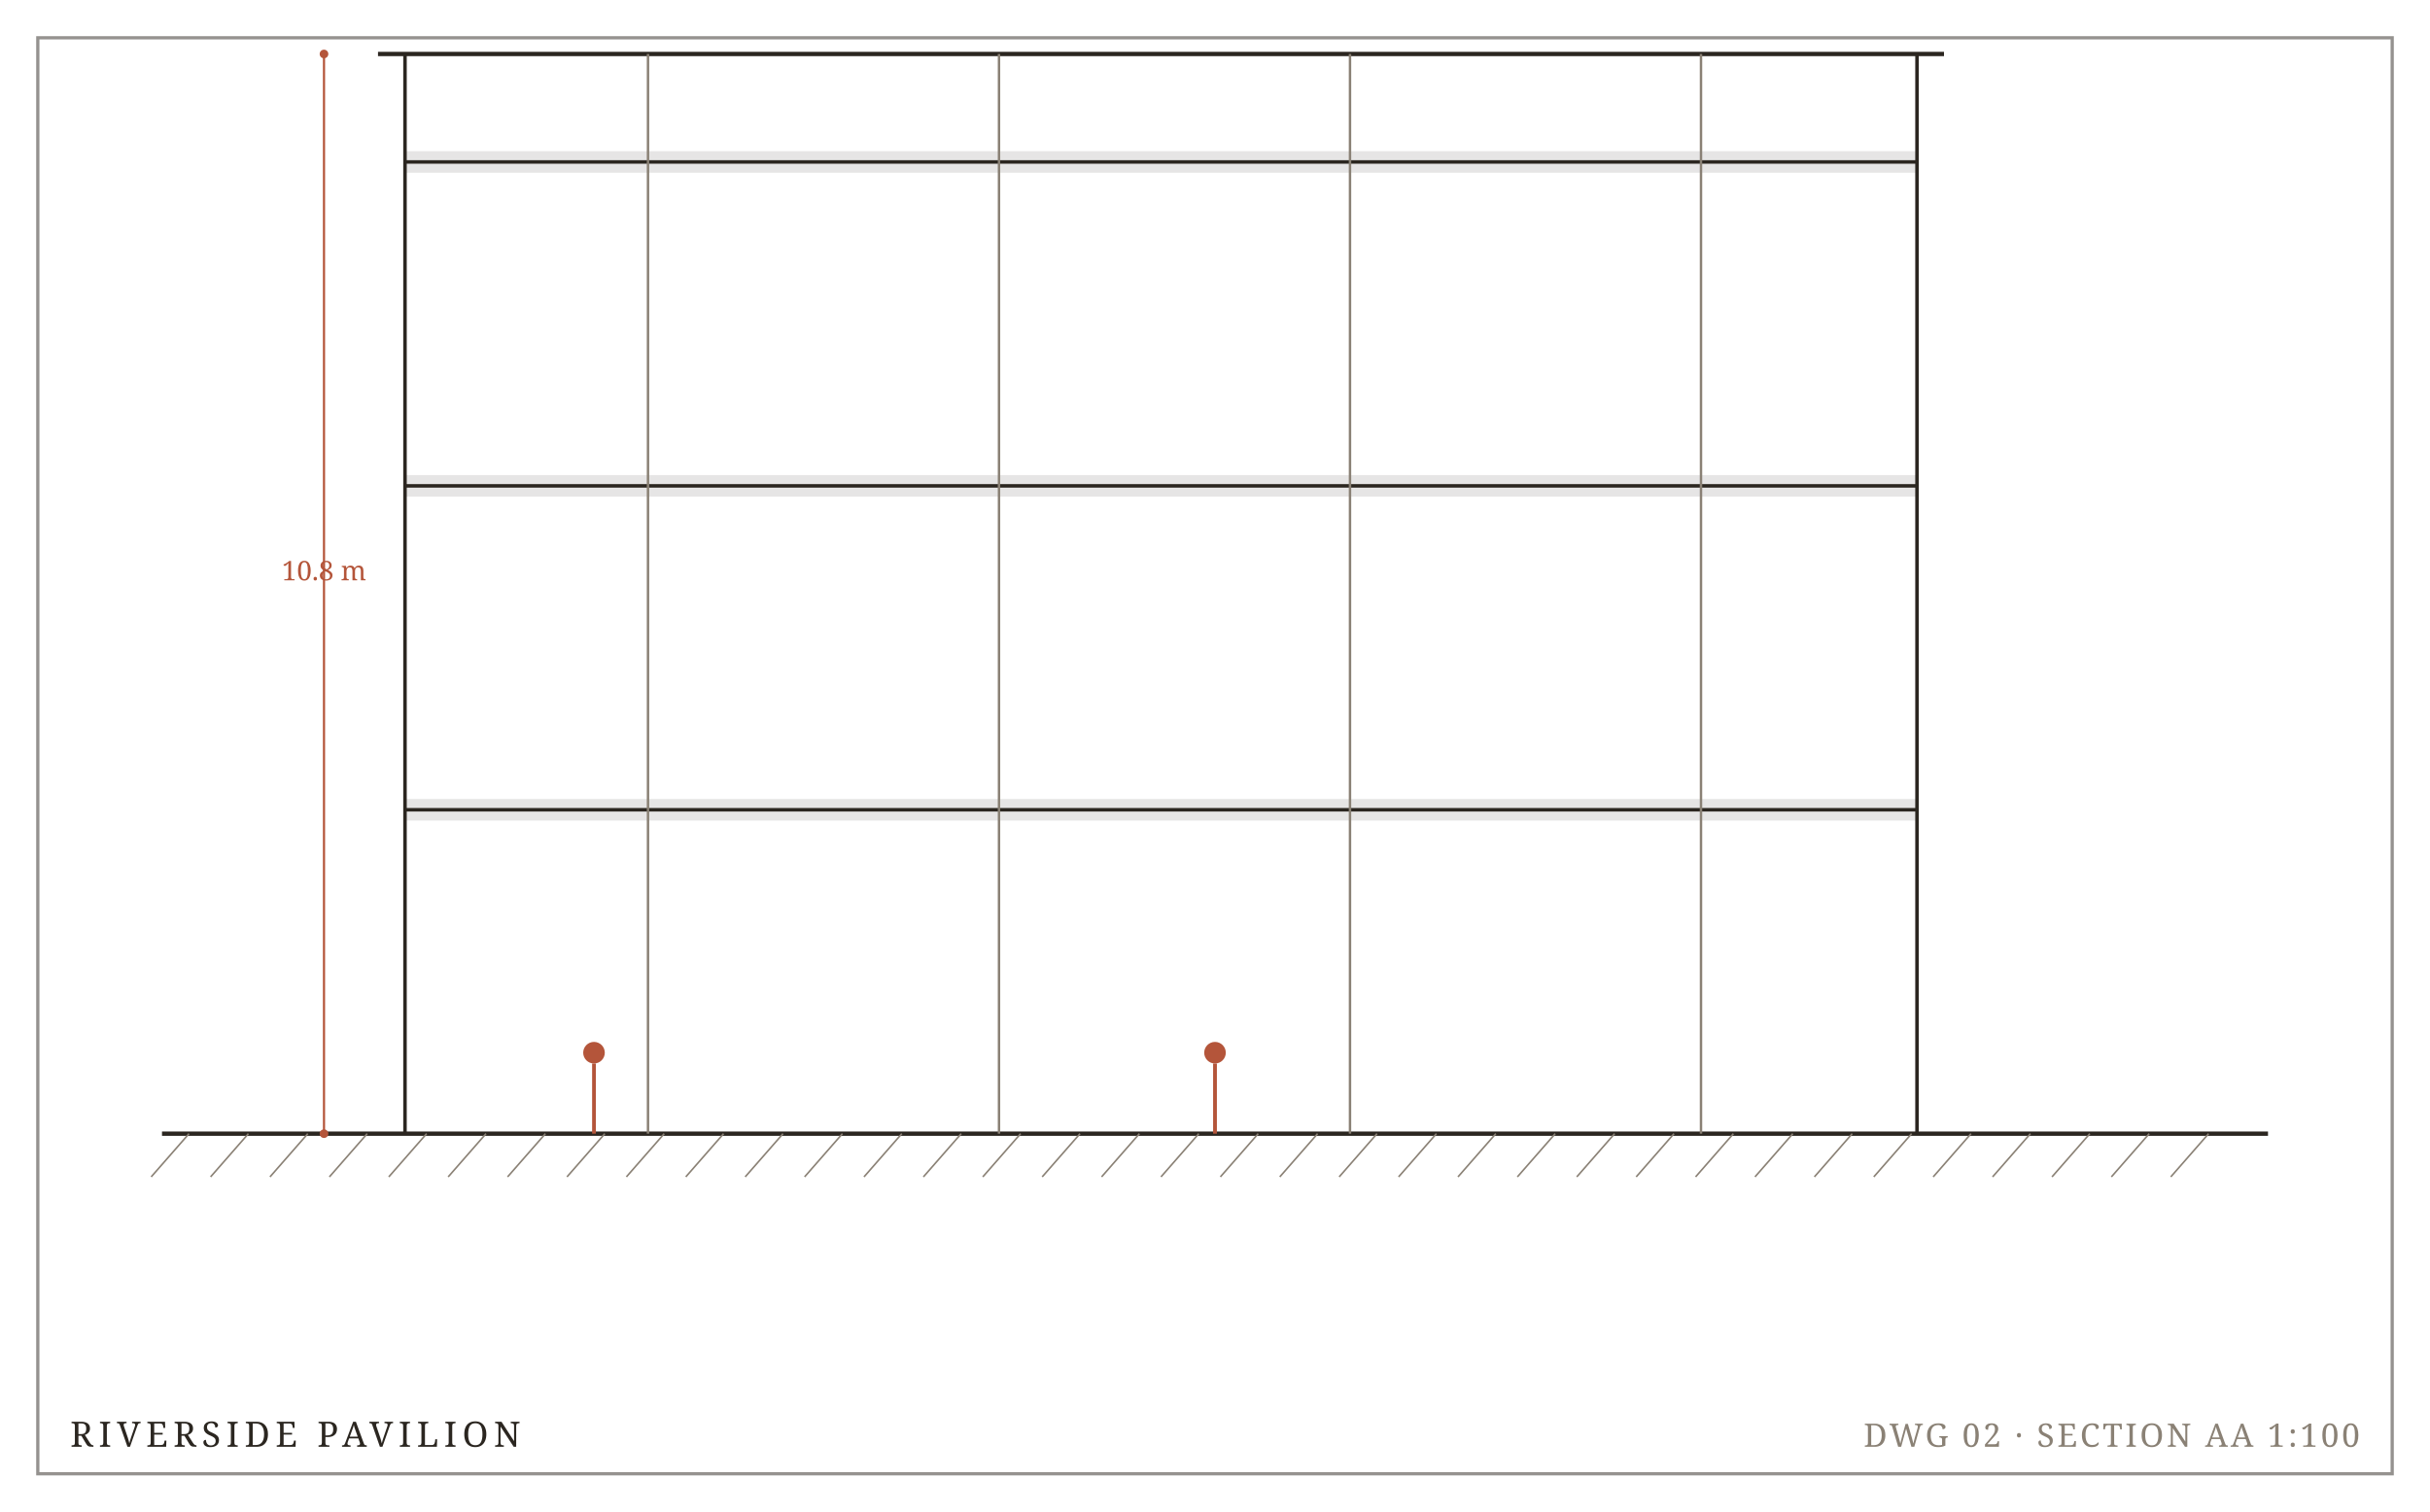
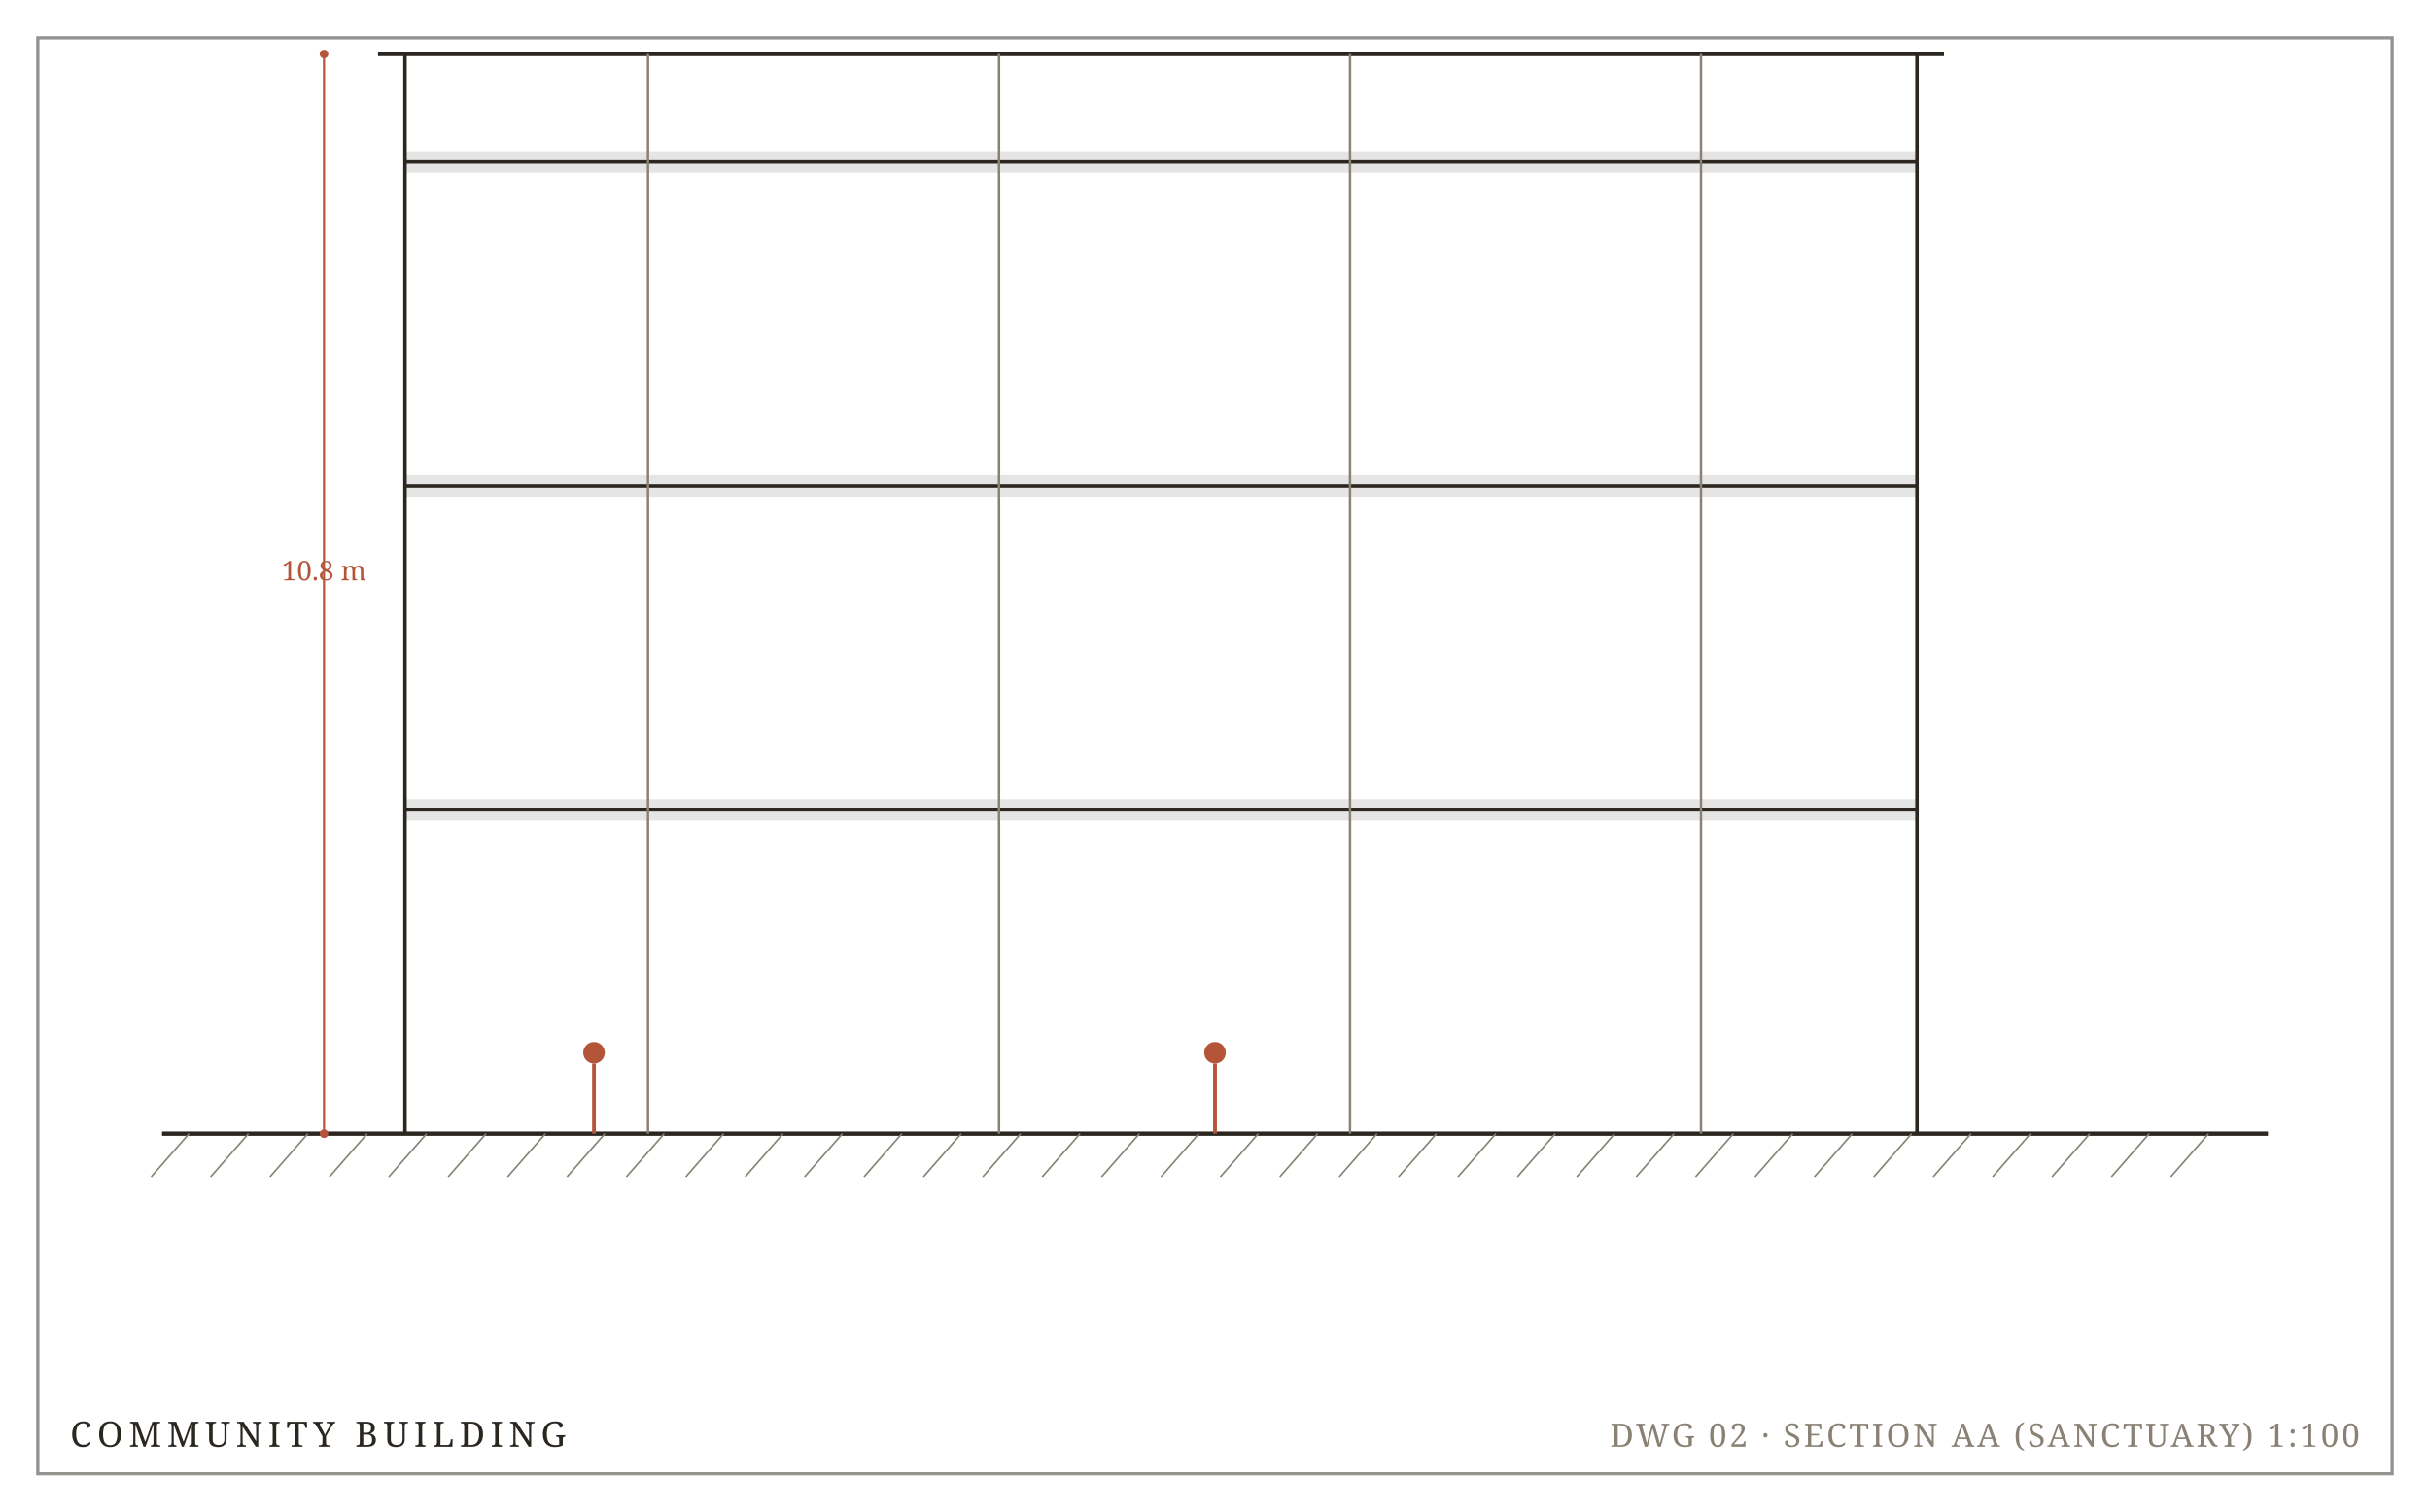
<svg xmlns="http://www.w3.org/2000/svg" viewBox="0 0 900 560" font-family="Georgia, serif">
  <line x1="60" y1="420" x2="840" y2="420" stroke="#2b2620" stroke-width="1.6" />
  <line x1="70" y1="420" x2="56" y2="436" stroke="#8a8175" stroke-width="0.6" />
  <line x1="92" y1="420" x2="78" y2="436" stroke="#8a8175" stroke-width="0.6" />
  <line x1="114" y1="420" x2="100" y2="436" stroke="#8a8175" stroke-width="0.6" />
  <line x1="136" y1="420" x2="122" y2="436" stroke="#8a8175" stroke-width="0.6" />
  <line x1="158" y1="420" x2="144" y2="436" stroke="#8a8175" stroke-width="0.6" />
  <line x1="180" y1="420" x2="166" y2="436" stroke="#8a8175" stroke-width="0.6" />
  <line x1="202" y1="420" x2="188" y2="436" stroke="#8a8175" stroke-width="0.6" />
  <line x1="224" y1="420" x2="210" y2="436" stroke="#8a8175" stroke-width="0.6" />
  <line x1="246" y1="420" x2="232" y2="436" stroke="#8a8175" stroke-width="0.6" />
  <line x1="268" y1="420" x2="254" y2="436" stroke="#8a8175" stroke-width="0.6" />
  <line x1="290" y1="420" x2="276" y2="436" stroke="#8a8175" stroke-width="0.6" />
  <line x1="312" y1="420" x2="298" y2="436" stroke="#8a8175" stroke-width="0.6" />
  <line x1="334" y1="420" x2="320" y2="436" stroke="#8a8175" stroke-width="0.6" />
  <line x1="356" y1="420" x2="342" y2="436" stroke="#8a8175" stroke-width="0.6" />
  <line x1="378" y1="420" x2="364" y2="436" stroke="#8a8175" stroke-width="0.6" />
  <line x1="400" y1="420" x2="386" y2="436" stroke="#8a8175" stroke-width="0.6" />
  <line x1="422" y1="420" x2="408" y2="436" stroke="#8a8175" stroke-width="0.6" />
  <line x1="444" y1="420" x2="430" y2="436" stroke="#8a8175" stroke-width="0.6" />
  <line x1="466" y1="420" x2="452" y2="436" stroke="#8a8175" stroke-width="0.6" />
  <line x1="488" y1="420" x2="474" y2="436" stroke="#8a8175" stroke-width="0.6" />
  <line x1="510" y1="420" x2="496" y2="436" stroke="#8a8175" stroke-width="0.6" />
  <line x1="532" y1="420" x2="518" y2="436" stroke="#8a8175" stroke-width="0.6" />
  <line x1="554" y1="420" x2="540" y2="436" stroke="#8a8175" stroke-width="0.6" />
  <line x1="576" y1="420" x2="562" y2="436" stroke="#8a8175" stroke-width="0.6" />
  <line x1="598" y1="420" x2="584" y2="436" stroke="#8a8175" stroke-width="0.6" />
  <line x1="620" y1="420" x2="606" y2="436" stroke="#8a8175" stroke-width="0.6" />
  <line x1="642" y1="420" x2="628" y2="436" stroke="#8a8175" stroke-width="0.6" />
  <line x1="664" y1="420" x2="650" y2="436" stroke="#8a8175" stroke-width="0.6" />
  <line x1="686" y1="420" x2="672" y2="436" stroke="#8a8175" stroke-width="0.6" />
  <line x1="708" y1="420" x2="694" y2="436" stroke="#8a8175" stroke-width="0.6" />
  <line x1="730" y1="420" x2="716" y2="436" stroke="#8a8175" stroke-width="0.6" />
  <line x1="752" y1="420" x2="738" y2="436" stroke="#8a8175" stroke-width="0.6" />
  <line x1="774" y1="420" x2="760" y2="436" stroke="#8a8175" stroke-width="0.6" />
  <line x1="796" y1="420" x2="782" y2="436" stroke="#8a8175" stroke-width="0.6" />
  <line x1="818" y1="420" x2="804" y2="436" stroke="#8a8175" stroke-width="0.6" />
  <line x1="150" y1="300" x2="710" y2="300" stroke="#2b2620" stroke-width="1.3" />
  <rect x="150" y="296" width="560" height="8" fill="#2b2620" opacity="0.12" />
  <line x1="150" y1="180" x2="710" y2="180" stroke="#2b2620" stroke-width="1.3" />
  <rect x="150" y="176" width="560" height="8" fill="#2b2620" opacity="0.12" />
  <line x1="150" y1="60" x2="710" y2="60" stroke="#2b2620" stroke-width="1.3" />
  <rect x="150" y="56" width="560" height="8" fill="#2b2620" opacity="0.12" />
  <line x1="150" y1="420" x2="150" y2="20" stroke="#2b2620" stroke-width="1.3" />
  <line x1="710" y1="420" x2="710" y2="20" stroke="#2b2620" stroke-width="1.3" />
  <line x1="140" y1="20" x2="720" y2="20" stroke="#2b2620" stroke-width="1.6" />
  <line x1="240" y1="420" x2="240" y2="20" stroke="#8a8175" stroke-width="0.9" />
  <line x1="370" y1="420" x2="370" y2="20" stroke="#8a8175" stroke-width="0.9" />
  <line x1="500" y1="420" x2="500" y2="20" stroke="#8a8175" stroke-width="0.9" />
  <line x1="630" y1="420" x2="630" y2="20" stroke="#8a8175" stroke-width="0.9" />
  <line x1="220" y1="420" x2="220" y2="394" stroke="#b4553a" stroke-width="1.4" />
  <circle cx="220" cy="390" r="4" fill="#b4553a" />
  <line x1="450" y1="420" x2="450" y2="394" stroke="#b4553a" stroke-width="1.4" />
  <circle cx="450" cy="390" r="4" fill="#b4553a" />
  <line x1="120" y1="420" x2="120" y2="20" stroke="#b4553a" stroke-width="0.8" />
  <circle cx="120" cy="420" r="1.6" fill="#b4553a" />
  <circle cx="120" cy="20" r="1.6" fill="#b4553a" />
  <text x="120.0" y="215.0" fill="#b4553a" font-size="10" text-anchor="middle">10.8 m</text>
  <rect x="14" y="14" width="872" height="532" fill="none" stroke="#2b2620" stroke-width="1.2" opacity="0.5" />
-   <text x="26" y="536" fill="#2b2620" font-size="13" letter-spacing="2">RIVERSIDE PAVILION</text>
-   <text x="874" y="536" fill="#8a8175" font-size="12" text-anchor="end" letter-spacing="1">DWG 02 · SECTION AA 1:100</text>
+   <text x="26" y="536" fill="#2b2620" font-size="13" letter-spacing="2">COMMUNITY BUILDING</text>
+   <text x="874" y="536" fill="#8a8175" font-size="12" text-anchor="end" letter-spacing="1">DWG 02 · SECTION AA (SANCTUARY) 1:100</text>
</svg>
